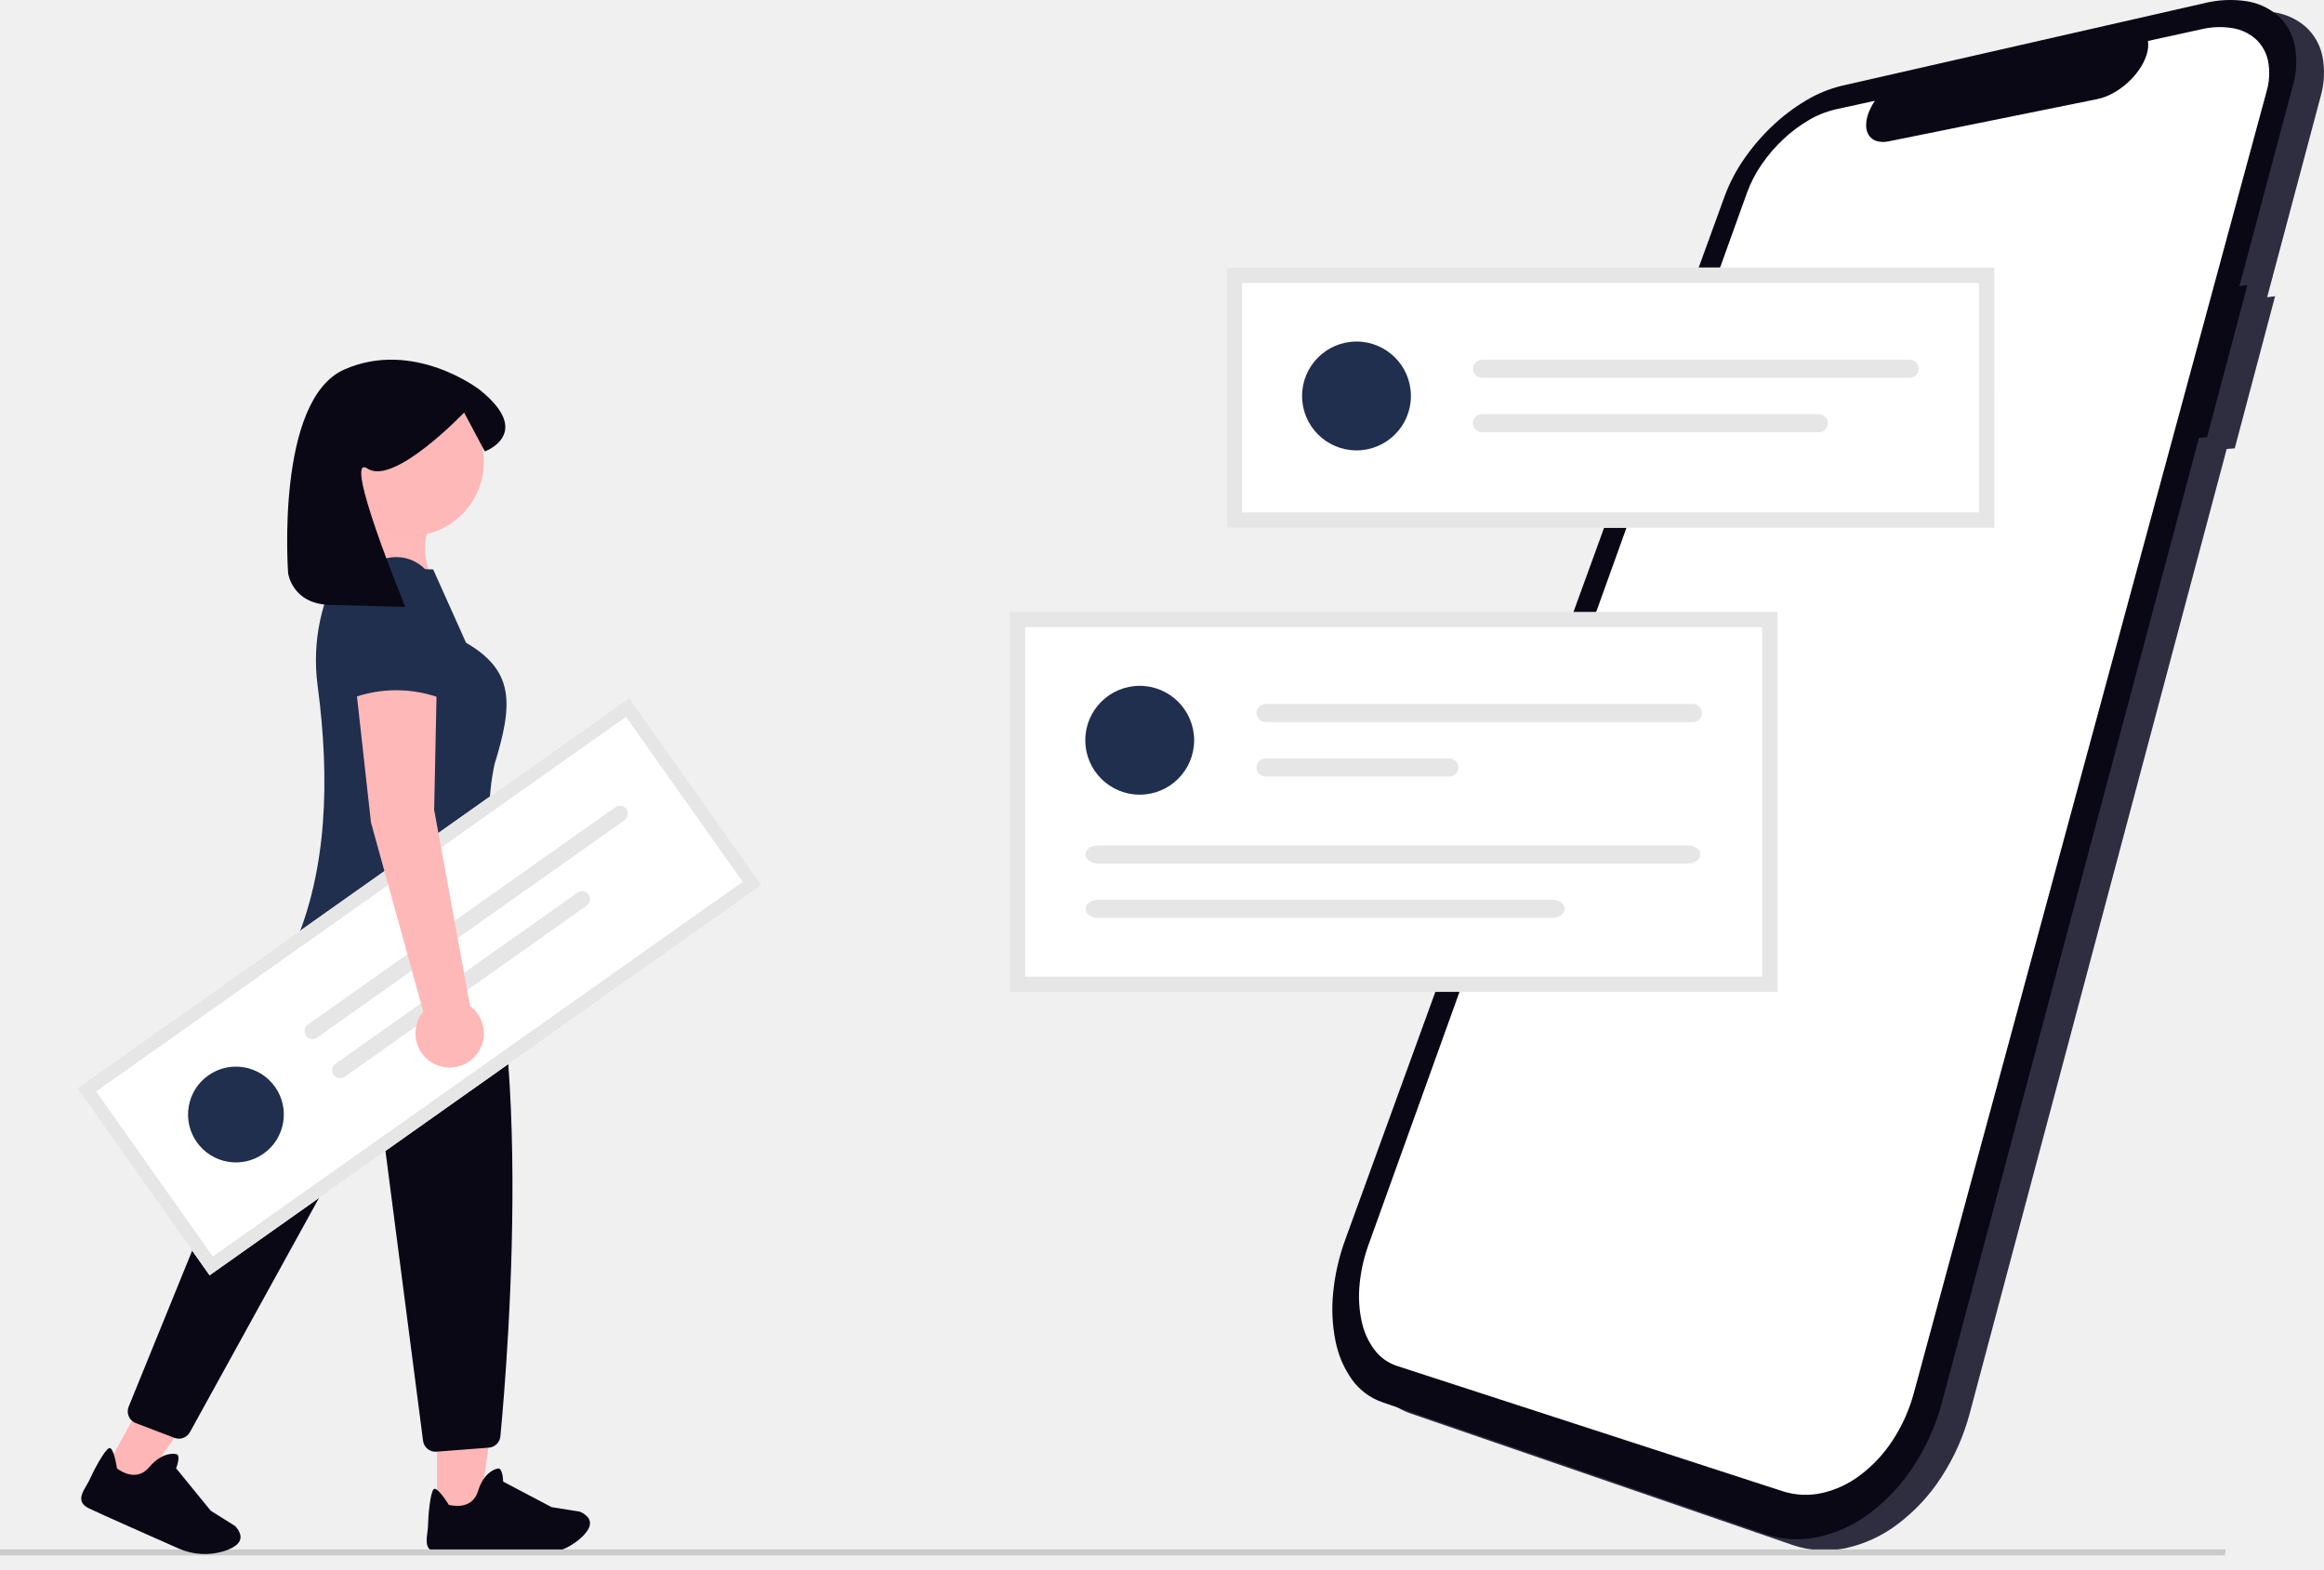
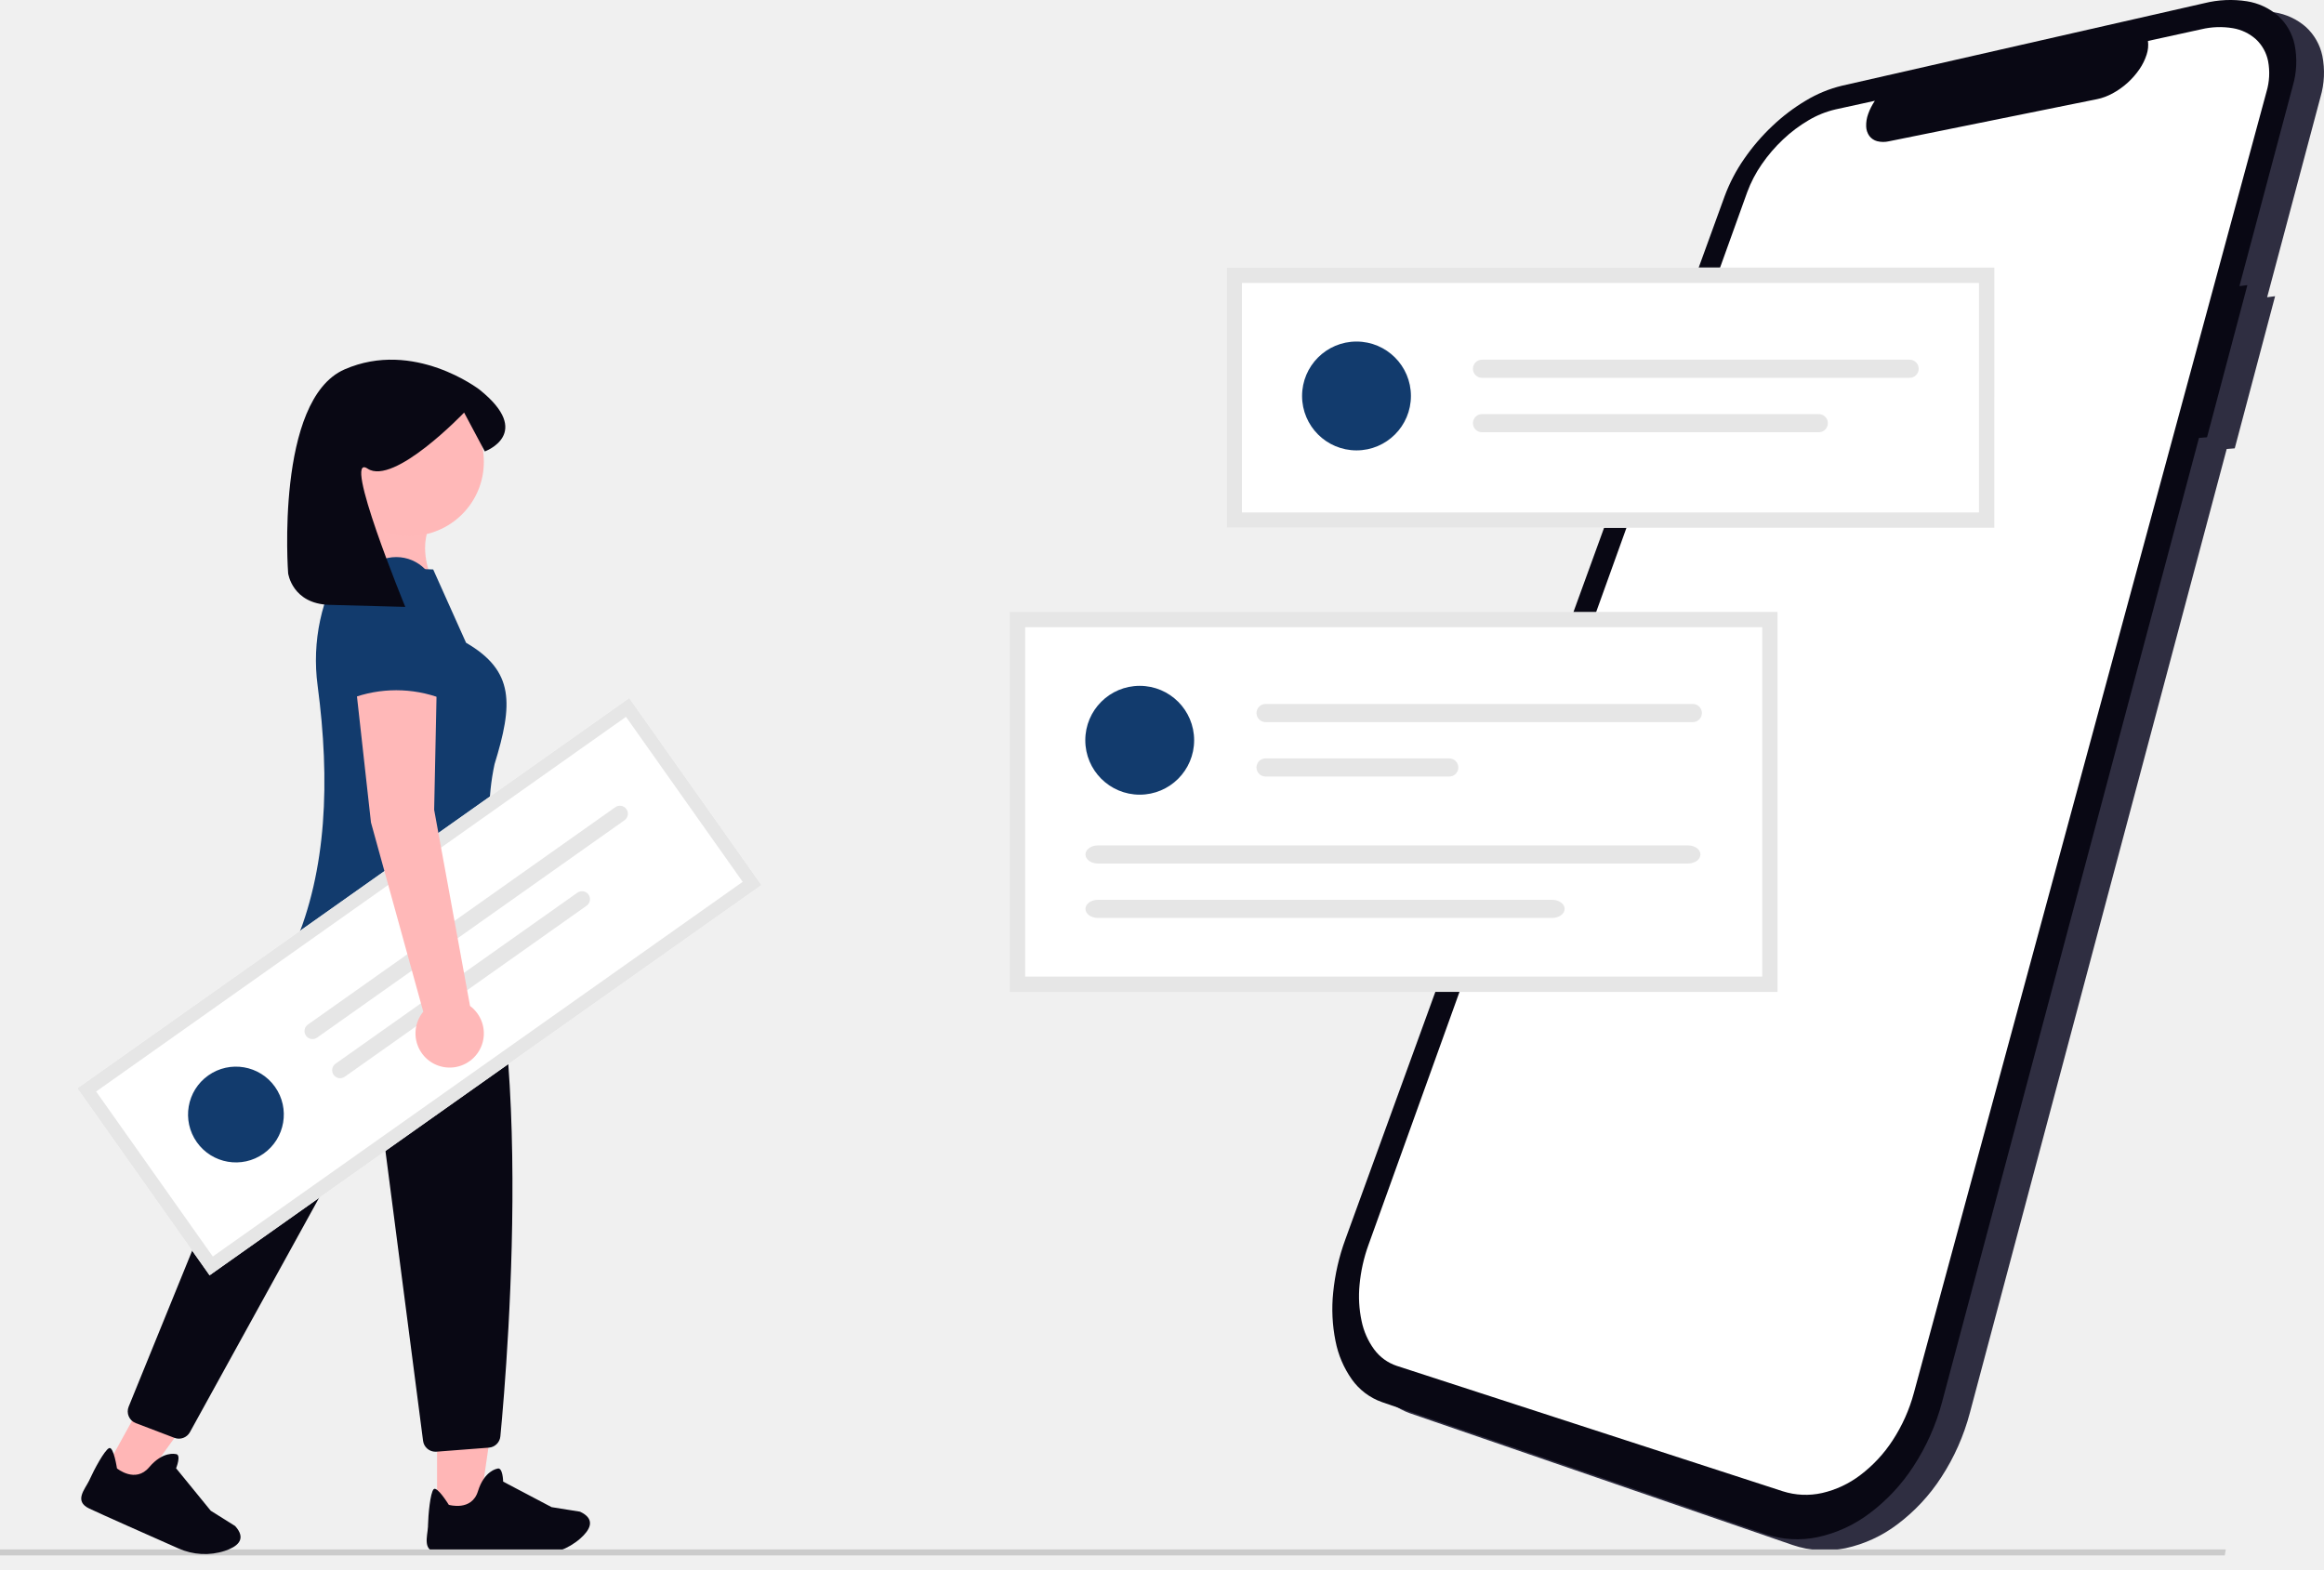
<svg xmlns="http://www.w3.org/2000/svg" width="800.604" height="540.622" viewBox="0 0 800.604 540.622" role="img" artist="Katerina Limpitsouni" source="https://undraw.co/">
  <g id="Group_287" data-name="Group 287" transform="translate(-571.501 -259.359)">
    <path id="Path_1240-106" data-name="Path 1240" d="M0,14.366,23.124,0l6.154,25.631-17.343,6.04C11.232,24.951,7.086,19.232,0,14.366Z" transform="translate(713.669 473.17) rotate(-149)" fill="#ffb9b9" />
    <path id="Path_1-107" data-name="Path 1" d="M1017.467,271.587l-2.741.356,18.379-68.979a29.776,29.776,0,0,0,.642-14.181,18.719,18.719,0,0,0-5.716-9.991,21.4,21.4,0,0,0-10.765-5,37.038,37.038,0,0,0-14.585.653h0L877.774,202.894a44.108,44.108,0,0,0-12.374,5.091,64.892,64.892,0,0,0-11.585,8.784,70.813,70.813,0,0,0-9.7,11.311,57.657,57.657,0,0,0-6.7,12.8h0L706.727,600.34a74.225,74.225,0,0,0-4.2,18.341,55.657,55.657,0,0,0,.8,16.665,34.239,34.239,0,0,0,5.641,13.243,21.518,21.518,0,0,0,10.351,7.808h0L851.291,701.83a34.36,34.36,0,0,0,18.214,1.085,45.622,45.622,0,0,0,17.849-8.219,63.21,63.21,0,0,0,15.068-16.148,76.146,76.146,0,0,0,9.892-22.255h0l88.478-332.067,2.776-.222Z" transform="translate(337.791 89.819)" fill="#2f2e41" />
    <path id="Path_1-2-108" data-name="Path 1" d="M1007.467,267.587l-2.741.356,18.379-68.979a29.778,29.778,0,0,0,.643-14.181,18.718,18.718,0,0,0-5.716-9.991,21.4,21.4,0,0,0-10.765-5,37.037,37.037,0,0,0-14.585.653h0L867.774,198.894a44.108,44.108,0,0,0-12.374,5.091,64.893,64.893,0,0,0-11.585,8.784,70.818,70.818,0,0,0-9.7,11.311,57.653,57.653,0,0,0-6.7,12.8h0L696.727,596.34a74.224,74.224,0,0,0-4.2,18.341,55.655,55.655,0,0,0,.8,16.665,34.239,34.239,0,0,0,5.641,13.243,21.517,21.517,0,0,0,10.351,7.808h0L841.291,697.83a34.36,34.36,0,0,0,18.214,1.085,45.621,45.621,0,0,0,17.849-8.219,63.209,63.209,0,0,0,15.068-16.148,76.146,76.146,0,0,0,9.892-22.255h0l88.478-332.067,2.776-.222Z" transform="translate(338.244 90)" fill="#090814" />
    <path id="Path_2-109" data-name="Path 2" d="M992.012,179.891l-18.361,4.022a10.709,10.709,0,0,1-.463,4.721,19.1,19.1,0,0,1-2.462,5,26.535,26.535,0,0,1-9.293,8.363q-.668.355-1.332.656t-1.327.546q-.661.245-1.313.433t-1.289.317l-71.787,14.536a8.518,8.518,0,0,1-4.043-.046,4.965,4.965,0,0,1-2.673-1.8,5.926,5.926,0,0,1-1.09-3.227,11.379,11.379,0,0,1,.688-4.343q.191-.562.435-1.132t.533-1.14q.286-.573.625-1.14t.715-1.133L865.982,207.5a32.648,32.648,0,0,0-9.3,3.762,48.339,48.339,0,0,0-8.742,6.588,52.885,52.885,0,0,0-7.323,8.528,42.945,42.945,0,0,0-5.027,9.65L705.151,598.609a55.2,55.2,0,0,0-3.1,13.823,41.075,41.075,0,0,0,.7,12.469,25.156,25.156,0,0,0,4.332,9.8,15.963,15.963,0,0,0,7.8,5.666h0L847.828,683.56a25.874,25.874,0,0,0,13.563.608,34.351,34.351,0,0,0,13.185-6.186,47.293,47.293,0,0,0,11.106-11.934,56.8,56.8,0,0,0,7.339-16.4h0l121.468-448.235a22.457,22.457,0,0,0,.551-10.546,14.077,14.077,0,0,0-4.16-7.511,15.858,15.858,0,0,0-7.965-3.839A27.35,27.35,0,0,0,992.012,179.891Z" transform="translate(337.808 89.557)" fill="#fff" />
    <path id="Path_4939-110" data-name="Path 4939" d="M918.556,355.543H654.1V265.926h264.46Z" transform="translate(339.97 85.63)" fill="#fff" />
    <rect id="Rectangle_954" data-name="Rectangle 954" width="259.188" height="125.64" transform="translate(922.019 472.802)" fill="#fff" />
-     <circle id="Ellipse_847" data-name="Ellipse 847" cx="18.748" cy="18.748" r="18.748" transform="translate(945.378 495.64)" fill="#202F4E" />
+     <circle id="Ellipse_847" data-name="Ellipse 847" cx="18.748" cy="18.748" r="18.748" transform="translate(945.378 495.64)" fill="#123B6D" />
    <path id="Path_4940-111" data-name="Path 4940" d="M667.941,423.385a3.125,3.125,0,0,0,0,6.249H815.247a3.125,3.125,0,0,0,0-6.249Z" transform="translate(339.484 78.504)" fill="#e6e6e6" />
    <path id="Path_4941-112" data-name="Path 4941" d="M667.941,443.022a3.125,3.125,0,0,0-.013,6.249h63.4a3.125,3.125,0,0,0,0-6.249Z" transform="translate(339.485 77.615)" fill="#e6e6e6" />
    <path id="Path_4942-113" data-name="Path 4942" d="M607.471,474.415c-2.377,0-4.311,1.4-4.311,3.125s1.934,3.125,4.311,3.125H810.708c2.377,0,4.311-1.4,4.311-3.125s-1.934-3.125-4.311-3.125Z" transform="translate(342.275 76.194)" fill="#e6e6e6" />
    <path id="Path_4943-114" data-name="Path 4943" d="M607.471,494.052c-2.377,0-4.311,1.4-4.311,3.125s1.934,3.125,4.311,3.125H763.926c2.377,0,4.311-1.4,4.311-3.125s-1.934-3.125-4.311-3.125Z" transform="translate(342.275 75.305)" fill="#e6e6e6" />
    <path id="Path_4944-115" data-name="Path 4944" d="M840.334,521.072H575.874V390.16h264.46ZM581.146,515.8H835.063V395.431H581.146Z" transform="translate(343.51 80.007)" fill="#e6e6e6" />
-     <circle id="Ellipse_848" data-name="Ellipse 848" cx="18.748" cy="18.748" r="18.748" transform="translate(1020.06 377.028)" fill="#202F4E" />
+     <circle id="Ellipse_848" data-name="Ellipse 848" cx="18.748" cy="18.748" r="18.748" transform="translate(1020.06 377.028)" fill="#123B6D" />
    <path id="Path_4945-116" data-name="Path 4945" d="M746.162,299.151a3.125,3.125,0,1,0,0,6.249H893.469a3.125,3.125,0,0,0,0-6.249Z" transform="translate(335.944 84.126)" fill="#e6e6e6" />
    <path id="Path_4946-117" data-name="Path 4946" d="M746.162,318.788a3.125,3.125,0,1,0-.013,6.249h115.91a3.125,3.125,0,1,0,0-6.249Z" transform="translate(335.945 83.237)" fill="#e6e6e6" />
    <path id="Path_4947-118" data-name="Path 4947" d="M918.556,355.543H654.1V265.926h264.46Zm-259.188-5.272H913.284V271.2H659.367Z" transform="translate(339.97 85.63)" fill="#e6e6e6" />
    <path id="Path_4948-119" data-name="Path 4948" d="M239.685,539.4h13.836l6.582-45.276H239.682Z" transform="translate(482.379 245.226)" fill="#ffb6b6" />
    <path id="Path_4950-120" data-name="Path 4950" d="M100.06,524.087l10.767,5.9L138.782,491.4,122.892,482.7Z" transform="translate(504.63 247.047)" fill="#ffb6b6" />
    <path id="Path_4952-121" data-name="Path 4952" d="M366.075,647.059a4.308,4.308,0,0,1-4.269-3.754l-14.68-113.12a2.394,2.394,0,0,0-4.47-.848l-61.179,111a4.332,4.332,0,0,1-5.307,1.948L262.836,637.2a4.308,4.308,0,0,1-2.457-5.65l42.38-104.109a3.319,3.319,0,0,0,.216-.825c5.74-44.428,20.345-67.022,24.684-72.888a3.336,3.336,0,0,0,.475-3.038l-.6-1.79a4.306,4.306,0,0,1,.829-4.191c15.636-17.81,42.89-8.091,43.163-7.991l.137.05.086.117c30.559,41.909,19.26,178.03,16.685,204.892a4.3,4.3,0,0,1-3.958,3.877l-18.07,1.391C366.3,647.055,366.186,647.059,366.075,647.059Z" transform="translate(355.44 112.441)" fill="#090814" />
    <path id="Path_2634-122" data-name="Path 2634" d="M263.266,805.18a22.184,22.184,0,0,1-15.047,5.481c-10.19-.149-29.228-.454-33.648-.642-5.915-.266-3.953-5.426-3.762-8.981v-.352c.069-3.563.766-11.283,1.946-12.489s5.217,5.371,5.217,5.371,7.883,2.349,10.052-4.7,6.573-7.728,6.573-7.728c2-.885,2.1,4.432,2.1,4.432l16.686,8.793,9.791,1.566c.314.149.6.3.866.446C268.468,798.916,266.506,802.315,263.266,805.18Z" transform="translate(508.137 -15.776)" fill="#090814" />
    <ellipse id="Ellipse_849" data-name="Ellipse 849" cx="25.538" cy="25.538" rx="25.538" ry="25.538" transform="translate(687.106 392.938)" fill="#ffb8b8" />
-     <path id="Path_4953-123" data-name="Path 4953" d="M328.274,454.952l76.867,7c-6.7-23.3-12.842-46.524-7.837-69.66,6.355-20.656,6.946-32.1-9.819-41.826l-11.32-25.252-20.487-.745-9.99-2.738a65.785,65.785,0,0,0-9.337,43.5C340.695,398.164,339.522,428.725,328.274,454.952Z" transform="translate(344.569 130.331)" fill="#202F4E" />
+     <path id="Path_4953-123" data-name="Path 4953" d="M328.274,454.952l76.867,7c-6.7-23.3-12.842-46.524-7.837-69.66,6.355-20.656,6.946-32.1-9.819-41.826l-11.32-25.252-20.487-.745-9.99-2.738a65.785,65.785,0,0,0-9.337,43.5C340.695,398.164,339.522,428.725,328.274,454.952Z" transform="translate(344.569 130.331)" fill="#123B6D" />
    <path id="Path_4955-124" data-name="Path 4955" d="M766.42,561.183H0V559.1H766.769Z" transform="translate(571.501 234.056)" fill="#cbcbcb" />
    <path id="Path_4956-125" data-name="Path 4956" d="M475.093,443,284.974,577.443l-45.559-64.426L429.534,378.573Z" transform="translate(358.73 121.272)" fill="#fff" />
-     <ellipse id="Ellipse_850" data-name="Ellipse 850" cx="16.507" cy="16.507" rx="16.507" ry="16.507" transform="matrix(0.816, -0.577, 0.577, 0.816, 629.783, 639.386)" fill="#202F4E" />
+     <ellipse id="Ellipse_850" data-name="Ellipse 850" cx="16.507" cy="16.507" rx="16.507" ry="16.507" transform="matrix(0.816, -0.577, 0.577, 0.816, 629.783, 639.386)" fill="#123B6D" />
    <path id="Path_4962-126" data-name="Path 4962" d="M52.92,24.137a22.184,22.184,0,0,1-15.047,5.481c-10.19-.149-29.228-.454-33.648-.642C-1.689,28.71.272,23.55.463,20v-.352C.532,16.08,1.23,8.36,2.409,7.154s5.217,5.371,5.217,5.371,7.883,2.349,10.052-4.7S24.252.1,24.252.1c2-.885,2.1,4.432,2.1,4.432l16.686,8.793,9.791,1.566c.314.149.6.3.866.446C58.122,17.873,56.161,21.271,52.92,24.137Z" transform="matrix(0.921, 0.391, -0.391, 0.921, 609.671, 750.726)" fill="#090814" />
    <path id="Path_4957-127" data-name="Path 4957" d="M333.67,498.1a2.751,2.751,0,0,0,3.177,4.493l105.9-74.886a2.751,2.751,0,1,0-3.177-4.493Z" transform="translate(343.895 114.238)" fill="#e6e6e6" />
    <path id="Path_4958-128" data-name="Path 4958" d="M345.006,517.157a2.751,2.751,0,1,0,3.168,4.5l.009-.007L431.5,462.731a2.751,2.751,0,0,0-3.177-4.493Z" transform="translate(342.089 108.657)" fill="#e6e6e6" />
    <path id="Path_4959-129" data-name="Path 4959" d="M475.093,443,284.974,577.443l-45.559-64.426L429.534,378.573ZM286.084,570.973,468.623,441.889l-40.2-56.846L245.885,514.127Z" transform="translate(358.73 121.272)" fill="#e6e6e6" />
    <path id="Path_4960-130" data-name="Path 4960" d="M392.885,483.878l-12.363-67.585.871-41.8-27.864-.871,5.225,47.021,18.017,65.2a11.775,11.775,0,1,0,16.116-1.971Z" transform="translate(340.544 122.059)" fill="#ffb8b8" />
-     <path id="Path_4961-131" data-name="Path 4961" d="M351.457,369.56a44.033,44.033,0,0,1,31.347,0l-1.742-34.83A13.932,13.932,0,0,0,367.13,320.8h0A13.932,13.932,0,0,0,353.2,334.73Z" transform="translate(340.875 130.479)" fill="#202F4E" />
+     <path id="Path_4961-131" data-name="Path 4961" d="M351.457,369.56a44.033,44.033,0,0,1,31.347,0l-1.742-34.83A13.932,13.932,0,0,0,367.13,320.8h0A13.932,13.932,0,0,0,353.2,334.73Z" transform="translate(340.875 130.479)" fill="#123B6D" />
    <path id="Path_4976-132" data-name="Path 4976" d="M436.3,73.588s1.388,10.535,14.253,10.879l26.1.7s-22.06-53.685-12.989-47.637S496.922,18.22,496.922,18.22l7.137,13.386s17.051-6.175-1.846-21.295c0,0-22.547-17.432-46.483-6.964S436.3,73.588,436.3,73.588h0Z" transform="translate(234.463 383.276)" fill="#090814" />
  </g>
</svg>
